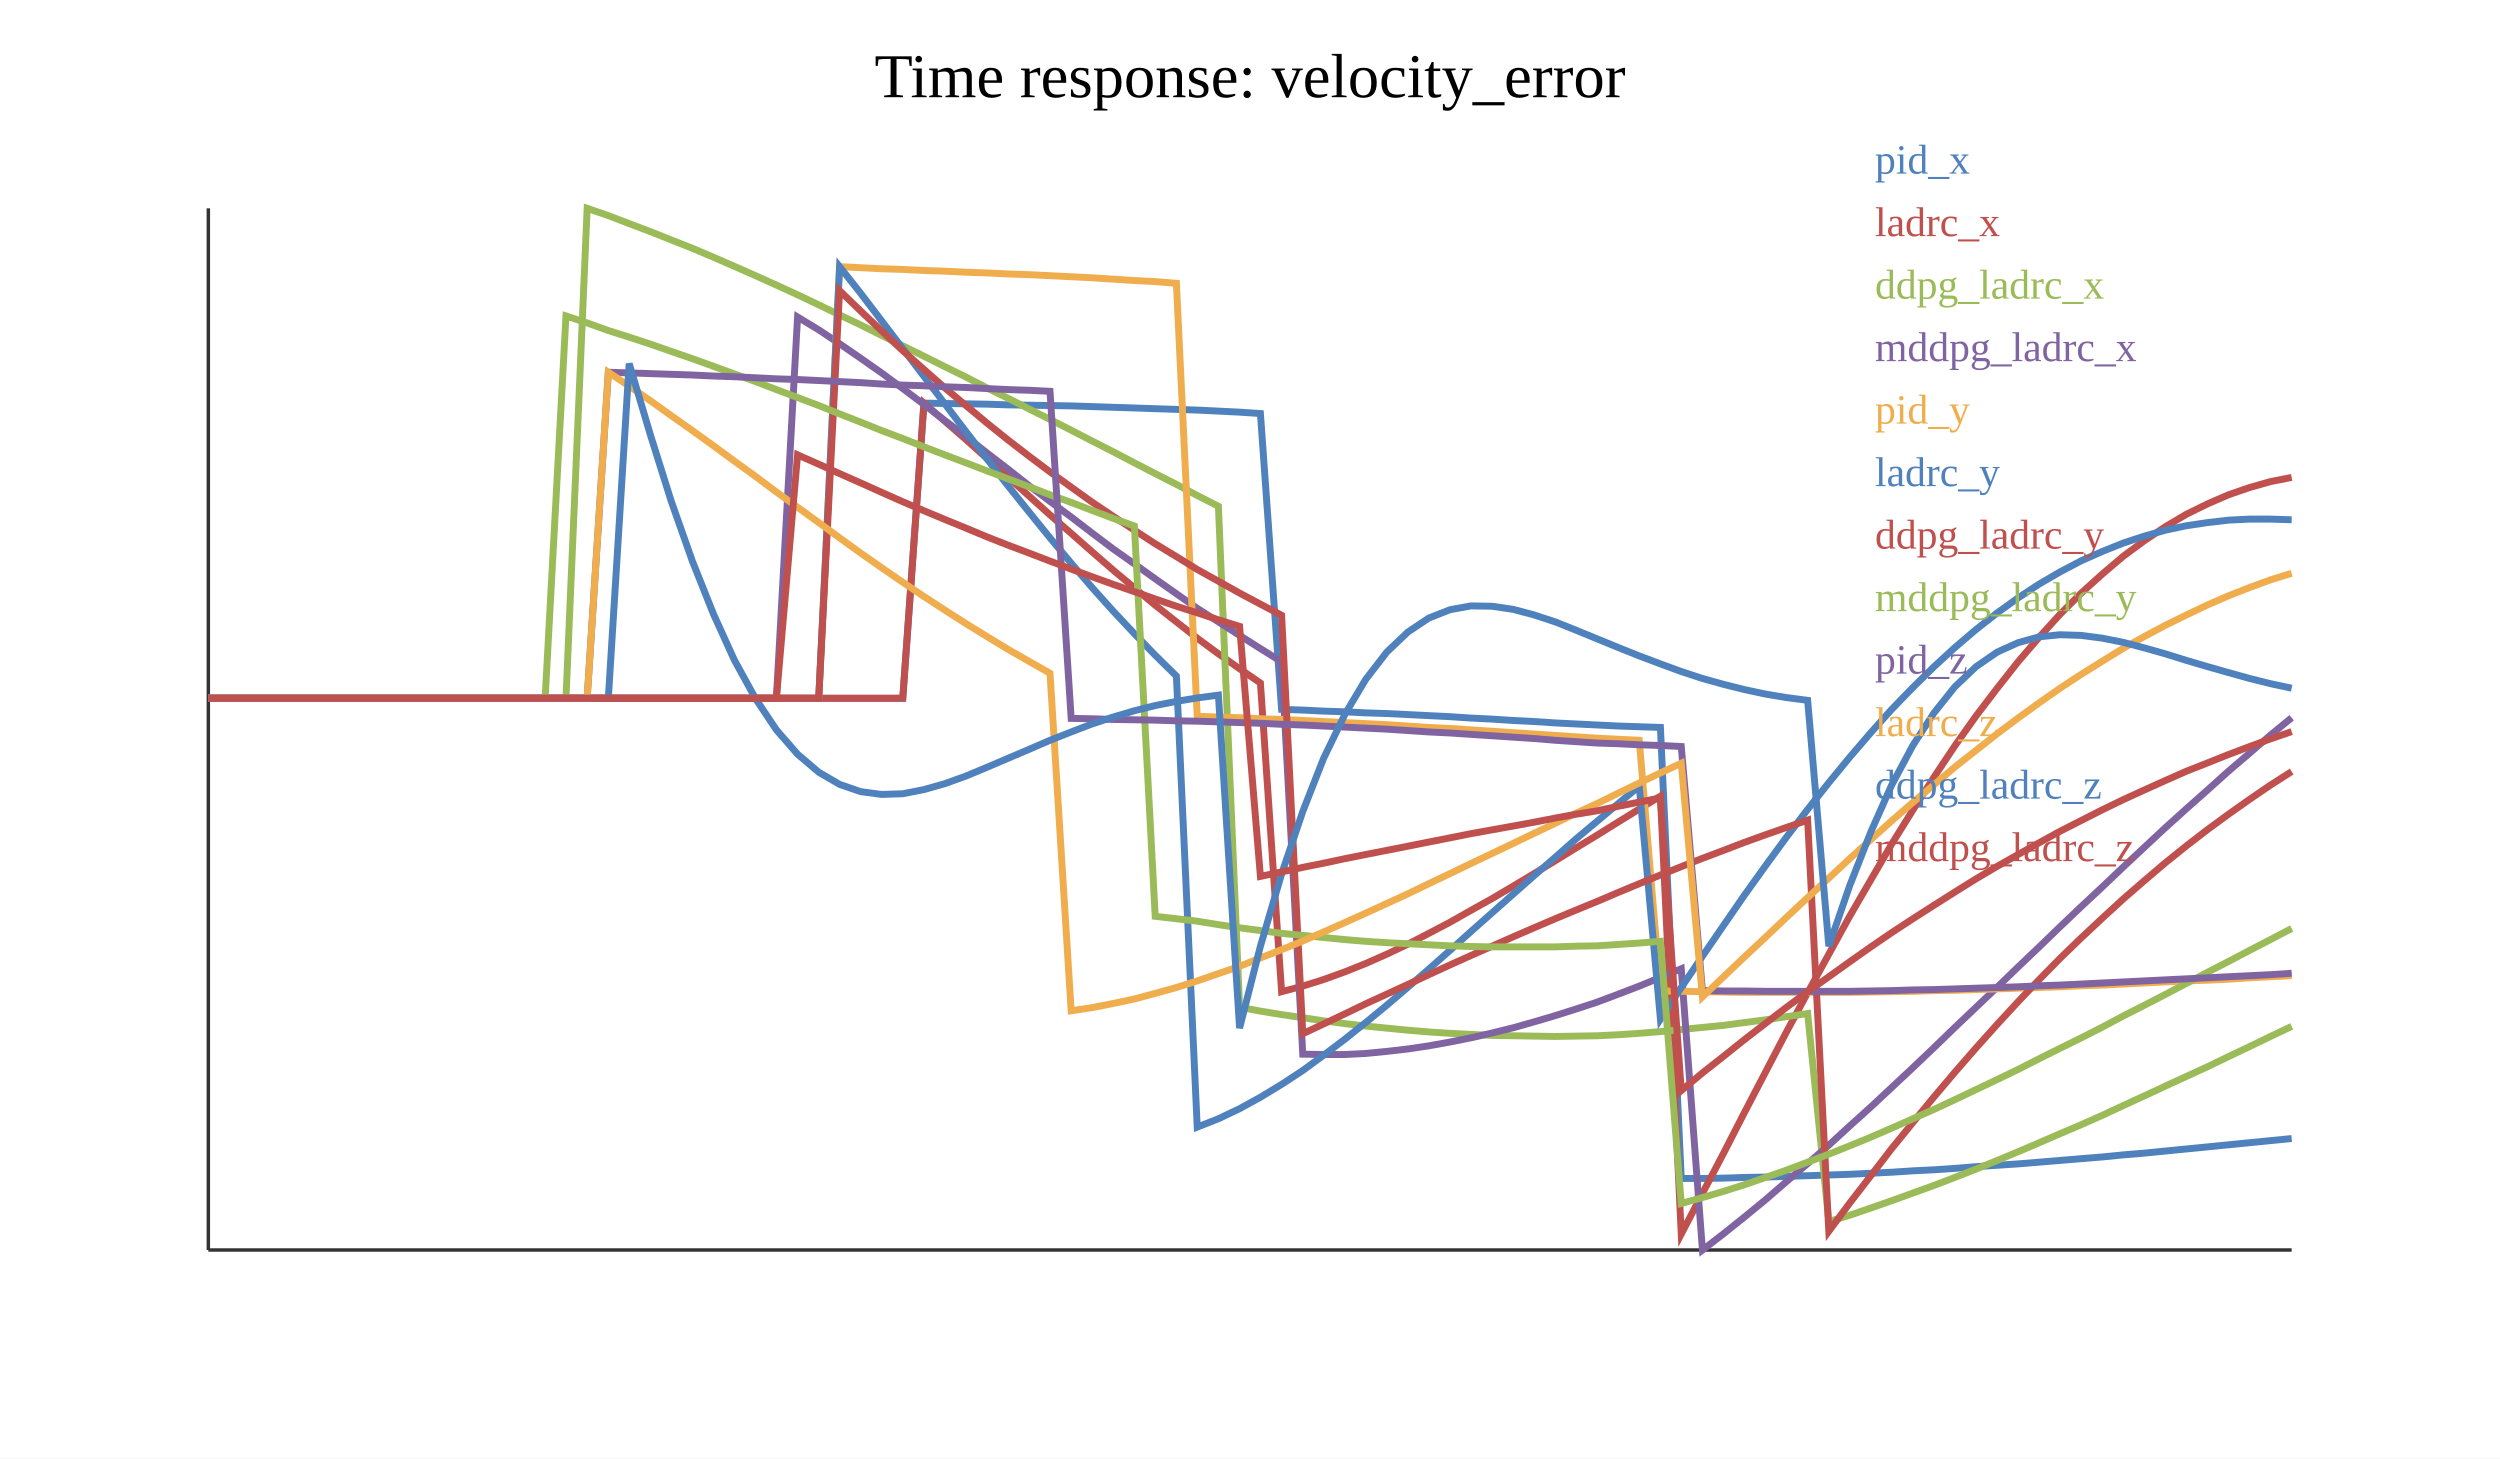
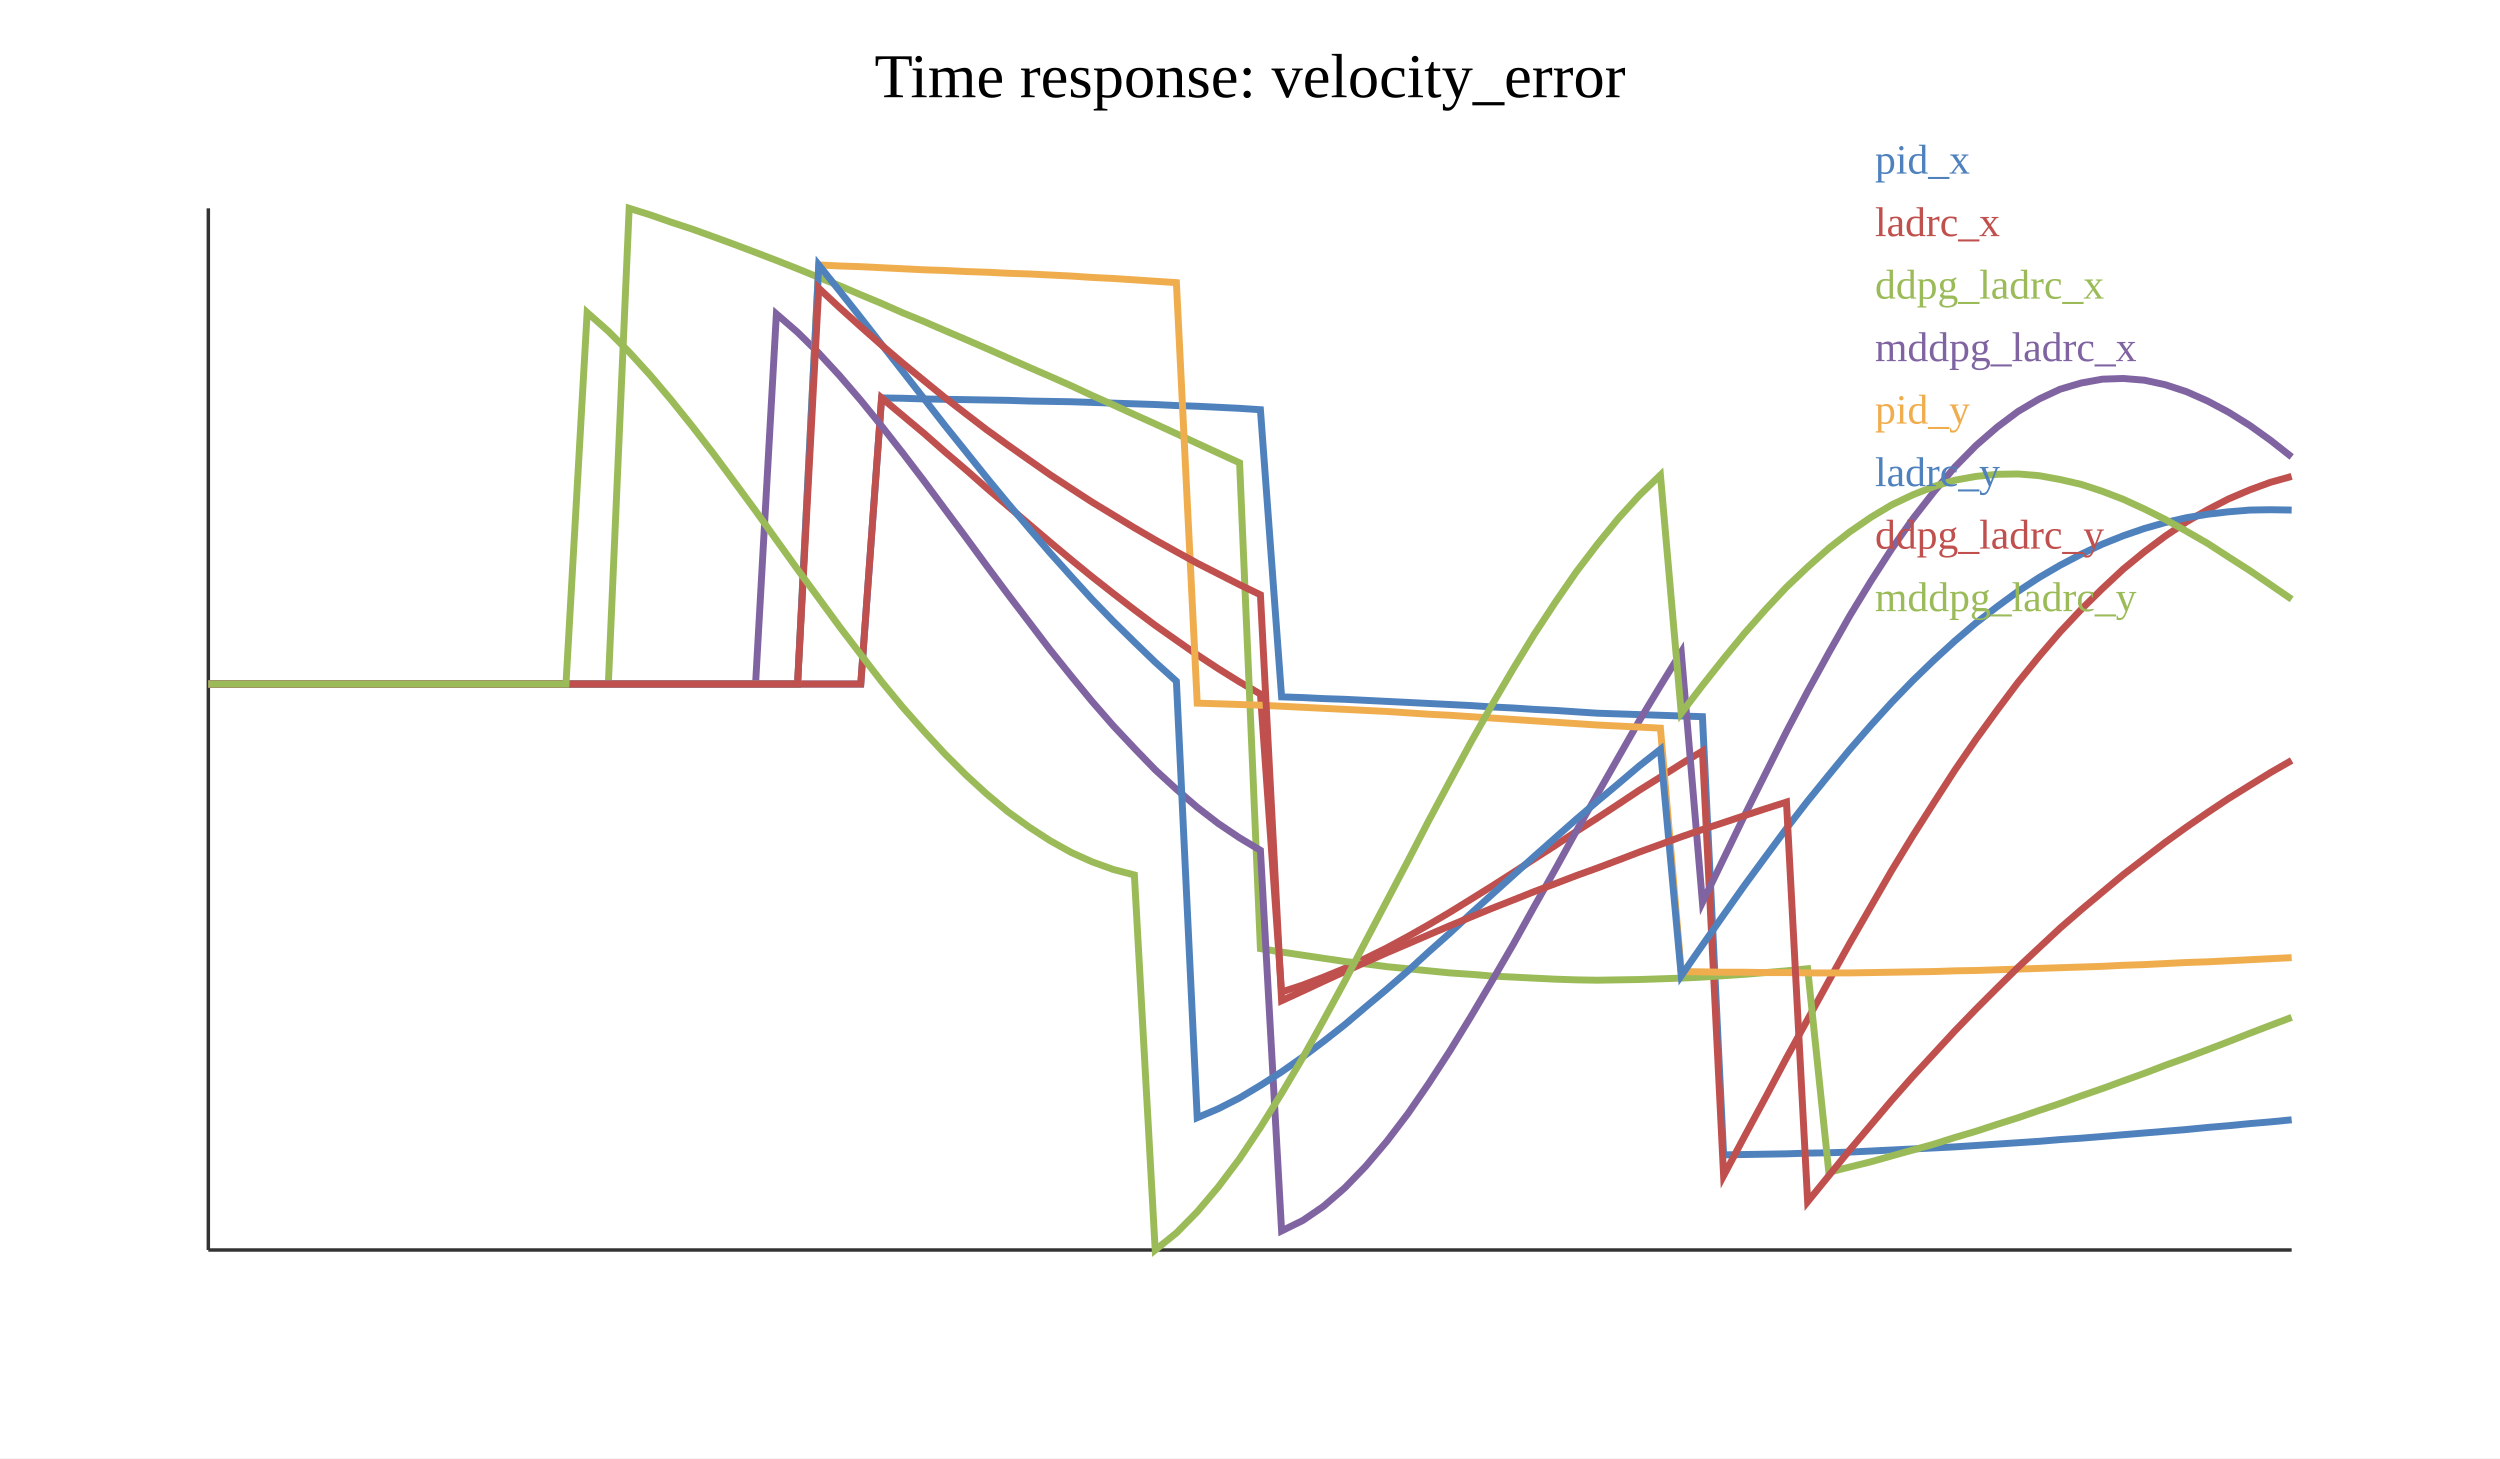
<svg xmlns="http://www.w3.org/2000/svg" width="720" height="420">
  <rect width="100%" height="100%" fill="white" />
  <line x1="60" y1="360" x2="660" y2="360" stroke="#333" />
  <line x1="60" y1="60" x2="60" y2="360" stroke="#333" />
-   <polyline fill="none" stroke="#4f81bd" stroke-width="2" points="60.0,201.1 66.1,201.1 72.1,201.1 78.2,201.1 84.2,201.1 90.3,201.1 96.4,201.1 102.4,201.1 108.5,201.1 114.5,201.1 120.6,201.1 126.7,201.1 132.7,201.1 138.8,201.1 144.8,201.1 150.9,201.1 157.0,201.1 163.0,201.1 169.1,201.1 175.2,201.1 181.2,201.1 187.3,201.1 193.3,201.1 199.4,201.1 205.5,201.1 211.5,201.1 217.6,201.1 223.6,201.1 229.7,201.1 235.8,201.1 241.8,201.1 247.9,201.1 253.9,201.1 260.0,201.1 266.1,116.1 272.1,116.2 278.2,116.3 284.2,116.4 290.3,116.6 296.4,116.7 302.4,116.8 308.5,116.9 314.5,117.1 320.6,117.3 326.7,117.5 332.7,117.7 338.8,117.9 344.8,118.1 350.9,118.4 357.0,118.7 363.0,119.1 369.1,204.3 375.2,204.5 381.2,204.8 387.3,205.0 393.3,205.3 399.4,205.5 405.5,205.8 411.5,206.1 417.6,206.4 423.6,206.8 429.7,207.1 435.8,207.5 441.8,207.8 447.9,208.2 453.9,208.5 460.0,208.8 466.1,209.1 472.1,209.3 478.2,209.5 484.2,339.4 490.3,339.4 496.4,339.3 502.4,339.1 508.5,339.0 514.5,338.8 520.6,338.6 526.7,338.4 532.7,338.2 538.8,337.9 544.8,337.6 550.9,337.2 557.0,336.9 563.0,336.5 569.1,336.0 575.2,335.6 581.2,335.2 587.3,334.7 593.3,334.2 599.4,333.7 605.5,333.2 611.5,332.6 617.6,332.1 623.6,331.5 629.7,330.9 635.8,330.3 641.8,329.7 647.9,329.1 653.9,328.5 660.0,327.9" />
-   <polyline fill="none" stroke="#c0504d" stroke-width="2" points="60.0,201.1 66.1,201.1 72.1,201.1 78.2,201.1 84.2,201.1 90.3,201.1 96.4,201.1 102.4,201.1 108.5,201.1 114.5,201.1 120.6,201.1 126.7,201.1 132.7,201.1 138.8,201.1 144.8,201.1 150.9,201.1 157.0,201.1 163.0,201.1 169.1,201.1 175.2,201.1 181.2,201.1 187.3,201.1 193.3,201.1 199.4,201.1 205.5,201.1 211.5,201.1 217.6,201.1 223.6,201.1 229.7,201.1 235.8,201.1 241.8,201.1 247.9,201.1 253.9,201.1 260.0,201.1 266.1,116.1 272.1,121.3 278.2,126.6 284.2,132.0 290.3,137.4 296.4,142.9 302.4,148.3 308.5,153.6 314.5,158.9 320.6,164.2 326.7,169.3 332.7,174.3 338.8,179.1 344.8,183.8 350.9,188.3 357.0,192.6 363.0,196.7 369.1,285.6 375.2,284.0 381.2,282.1 387.3,279.9 393.3,277.5 399.4,274.8 405.5,271.9 411.5,268.8 417.6,265.6 423.6,262.2 429.7,258.8 435.8,255.2 441.8,251.6 447.9,247.9 453.9,244.2 460.0,240.5 466.1,236.7 472.1,233.0 478.2,229.3 484.2,355.4 490.3,343.7 496.4,332.1 502.4,320.4 508.5,308.7 514.5,297.2 520.6,285.9 526.7,274.8 532.7,263.9 538.8,253.4 544.8,243.1 550.9,233.3 557.0,223.8 563.0,214.8 569.1,206.2 575.2,198.2 581.2,190.6 587.3,183.5 593.3,176.9 599.4,170.8 605.5,165.3 611.5,160.2 617.6,155.7 623.6,151.7 629.7,148.1 635.8,145.1 641.8,142.5 647.9,140.4 653.9,138.7 660.0,137.5" />
-   <polyline fill="none" stroke="#9bbb59" stroke-width="2" points="60.0,201.1 66.1,201.1 72.1,201.1 78.2,201.1 84.2,201.1 90.3,201.1 96.4,201.1 102.4,201.1 108.5,201.1 114.5,201.1 120.6,201.1 126.7,201.1 132.7,201.1 138.8,201.1 144.8,201.1 150.9,201.1 157.0,201.1 163.0,201.1 169.1,60.0 175.2,62.1 181.2,64.4 187.3,66.7 193.3,69.1 199.4,71.5 205.5,74.1 211.5,76.7 217.6,79.4 223.6,82.1 229.7,84.9 235.8,87.8 241.8,90.7 247.9,93.6 253.9,96.6 260.0,99.6 266.1,102.6 272.1,105.6 278.2,108.6 284.2,111.7 290.3,114.7 296.4,117.8 302.4,120.8 308.5,123.9 314.5,127.0 320.6,130.1 326.7,133.3 332.7,136.4 338.8,139.5 344.8,142.7 350.9,145.8 357.0,290.1 363.0,291.2 369.1,292.2 375.2,293.1 381.2,294.0 387.3,294.8 393.3,295.5 399.4,296.1 405.5,296.7 411.5,297.2 417.6,297.6 423.6,297.9 429.7,298.2 435.8,298.3 441.8,298.4 447.9,298.5 453.9,298.4 460.0,298.3 466.1,298.0 472.1,297.6 478.2,297.1 484.2,296.5 490.3,295.9 496.4,295.3 502.4,294.5 508.5,293.7 514.5,292.8 520.6,291.9 526.7,351.8 532.7,350.0 538.8,347.9 544.8,345.8 550.9,343.6 557.0,341.4 563.0,339.1 569.1,336.7 575.2,334.2 581.2,331.7 587.3,329.1 593.3,326.5 599.4,323.9 605.5,321.2 611.5,318.4 617.6,315.6 623.6,312.8 629.7,310.0 635.8,307.2 641.8,304.3 647.9,301.4 653.9,298.5 660.0,295.6" />
-   <polyline fill="none" stroke="#8064a2" stroke-width="2" points="60.0,201.1 66.1,201.1 72.1,201.1 78.2,201.1 84.2,201.1 90.3,201.1 96.4,201.1 102.4,201.1 108.5,201.1 114.5,201.1 120.6,201.1 126.7,201.1 132.7,201.1 138.8,201.1 144.8,201.1 150.9,201.1 157.0,201.1 163.0,201.1 169.1,201.1 175.2,201.1 181.2,201.1 187.3,201.1 193.3,201.1 199.4,201.1 205.5,201.1 211.5,201.1 217.6,201.1 223.6,201.1 229.7,91.3 235.8,95.0 241.8,99.0 247.9,103.2 253.9,107.4 260.0,111.9 266.1,116.5 272.1,121.1 278.2,125.7 284.2,130.4 290.3,135.1 296.4,139.9 302.4,144.4 308.5,148.9 314.5,153.5 320.6,158.1 326.7,162.4 332.7,166.7 338.8,171.0 344.8,175.2 350.9,179.1 357.0,183.0 363.0,186.8 369.1,190.6 375.2,303.6 381.2,303.7 387.3,303.7 393.3,303.4 399.4,302.8 405.5,302.1 411.5,301.2 417.6,300.1 423.6,298.9 429.7,297.5 435.8,296.0 441.8,294.3 447.9,292.5 453.9,290.6 460.0,288.6 466.1,286.3 472.1,284.0 478.2,281.5 484.2,279.0 490.3,360.0 496.4,355.3 502.4,350.5 508.5,345.5 514.5,340.3 520.6,335.1 526.7,329.8 532.7,324.3 538.8,318.8 544.8,313.2 550.9,307.5 557.0,301.7 563.0,295.9 569.1,290.1 575.2,284.3 581.2,278.5 587.3,272.7 593.3,266.9 599.4,261.1 605.5,255.4 611.5,249.7 617.6,244.0 623.6,238.4 629.7,232.9 635.8,227.5 641.8,222.1 647.9,216.9 653.9,211.7 660.0,206.7" />
-   <polyline fill="none" stroke="#f0ad4e" stroke-width="2" points="60.0,201.1 66.1,201.1 72.1,201.1 78.2,201.1 84.2,201.1 90.3,201.1 96.4,201.1 102.4,201.1 108.5,201.1 114.5,201.1 120.6,201.1 126.7,201.1 132.7,201.1 138.8,201.1 144.8,201.1 150.9,201.1 157.0,201.1 163.0,201.1 169.1,201.1 175.2,201.1 181.2,201.1 187.3,201.1 193.3,201.1 199.4,201.1 205.5,201.1 211.5,201.1 217.6,201.1 223.6,201.1 229.7,201.1 235.8,201.1 241.8,76.8 247.9,77.1 253.9,77.4 260.0,77.6 266.1,77.9 272.1,78.1 278.2,78.4 284.2,78.6 290.3,78.9 296.4,79.1 302.4,79.4 308.5,79.7 314.5,80.0 320.6,80.4 326.7,80.8 332.7,81.1 338.8,81.6 344.8,206.3 350.9,206.5 357.0,206.7 363.0,207.0 369.1,207.2 375.2,207.5 381.2,207.8 387.3,208.1 393.3,208.4 399.4,208.7 405.5,209.1 411.5,209.5 417.6,209.8 423.6,210.2 429.7,210.6 435.8,211.0 441.8,211.4 447.9,211.8 453.9,212.2 460.0,212.6 466.1,212.9 472.1,213.2 478.2,285.4 484.2,285.5 490.3,285.6 496.4,285.7 502.4,285.8 508.5,285.8 514.5,285.8 520.6,285.8 526.7,285.8 532.7,285.8 538.8,285.7 544.8,285.6 550.9,285.5 557.0,285.3 563.0,285.2 569.1,285.0 575.2,284.8 581.2,284.6 587.3,284.4 593.3,284.2 599.4,283.9 605.5,283.7 611.5,283.4 617.6,283.1 623.6,282.8 629.7,282.5 635.8,282.3 641.8,282.0 647.9,281.6 653.9,281.3 660.0,281.0" />
-   <polyline fill="none" stroke="#4f81bd" stroke-width="2" points="60.0,201.1 66.1,201.1 72.1,201.1 78.2,201.1 84.2,201.1 90.3,201.1 96.4,201.1 102.4,201.1 108.5,201.1 114.5,201.1 120.6,201.1 126.7,201.1 132.7,201.1 138.8,201.1 144.8,201.1 150.9,201.1 157.0,201.1 163.0,201.1 169.1,201.1 175.2,201.1 181.2,201.1 187.3,201.1 193.3,201.1 199.4,201.1 205.5,201.1 211.5,201.1 217.6,201.1 223.6,201.1 229.7,201.1 235.8,201.1 241.8,76.8 247.9,84.5 253.9,92.4 260.0,100.4 266.1,108.4 272.1,116.3 278.2,124.3 284.2,132.1 290.3,139.9 296.4,147.5 302.4,154.9 308.5,162.2 314.5,169.2 320.6,176.0 326.7,182.5 332.7,188.7 338.8,194.7 344.8,324.6 350.9,322.2 357.0,319.3 363.0,316.0 369.1,312.3 375.2,308.3 381.2,303.9 387.3,299.3 393.3,294.5 399.4,289.5 405.5,284.3 411.5,279.1 417.6,273.7 423.6,268.3 429.7,262.9 435.8,257.5 441.8,252.2 447.9,246.9 453.9,241.6 460.0,236.5 466.1,231.4 472.1,226.4 478.2,293.5 484.2,284.4 490.3,275.4 496.4,266.5 502.4,257.8 508.5,249.3 514.5,241.1 520.6,233.1 526.7,225.4 532.7,218.1 538.8,211.0 544.8,204.3 550.9,198.0 557.0,192.0 563.0,186.5 569.1,181.3 575.2,176.5 581.2,172.2 587.3,168.2 593.3,164.7 599.4,161.5 605.5,158.8 611.5,156.4 617.6,154.4 623.6,152.7 629.7,151.4 635.8,150.5 641.8,149.8 647.9,149.5 653.9,149.5 660.0,149.7" />
-   <polyline fill="none" stroke="#c0504d" stroke-width="2" points="60.0,201.1 66.1,201.1 72.1,201.1 78.2,201.1 84.2,201.1 90.3,201.1 96.4,201.1 102.4,201.1 108.5,201.1 114.5,201.1 120.6,201.1 126.7,201.1 132.7,201.1 138.8,201.1 144.8,201.1 150.9,201.1 157.0,201.1 163.0,201.1 169.1,201.1 175.2,201.1 181.2,201.1 187.3,201.1 193.3,201.1 199.4,201.1 205.5,201.1 211.5,201.1 217.6,201.1 223.6,201.1 229.7,201.1 235.8,201.1 241.8,83.7 247.9,89.6 253.9,95.3 260.0,101.0 266.1,106.4 272.1,111.7 278.2,116.8 284.2,121.8 290.3,126.7 296.4,131.4 302.4,135.9 308.5,140.3 314.5,144.6 320.6,148.7 326.7,152.7 332.7,156.6 338.8,160.3 344.8,164.0 350.9,167.4 357.0,170.8 363.0,174.0 369.1,177.2 375.2,297.7 381.2,294.9 387.3,292.0 393.3,289.1 399.4,286.3 405.5,283.5 411.5,280.7 417.6,277.9 423.6,275.2 429.7,272.5 435.8,269.8 441.8,267.2 447.9,264.6 453.9,262.1 460.0,259.6 466.1,257.0 472.1,254.5 478.2,252.0 484.2,249.6 490.3,247.2 496.4,244.9 502.4,242.6 508.5,240.4 514.5,238.3 520.6,236.2 526.7,354.6 532.7,346.5 538.8,338.6 544.8,330.8 550.9,323.3 557.0,315.9 563.0,308.8 569.1,301.8 575.2,295.0 581.2,288.5 587.3,282.1 593.3,276.0 599.4,270.1 605.5,264.4 611.5,258.9 617.6,253.6 623.6,248.5 629.7,243.6 635.8,238.9 641.8,234.5 647.9,230.2 653.9,226.1 660.0,222.2" />
-   <polyline fill="none" stroke="#9bbb59" stroke-width="2" points="60.0,201.1 66.1,201.1 72.1,201.1 78.2,201.1 84.2,201.1 90.3,201.1 96.4,201.1 102.4,201.1 108.5,201.1 114.5,201.1 120.6,201.1 126.7,201.1 132.7,201.1 138.8,201.1 144.8,201.1 150.9,201.1 157.0,201.1 163.0,91.0 169.1,93.0 175.2,95.2 181.2,97.1 187.3,99.1 193.3,101.2 199.4,103.3 205.5,105.5 211.5,107.7 217.6,109.9 223.6,112.2 229.7,114.5 235.8,116.8 241.8,119.2 247.9,121.6 253.9,124.0 260.0,126.3 266.1,128.7 272.1,131.0 278.2,133.3 284.2,135.6 290.3,137.9 296.4,140.2 302.4,142.5 308.5,144.7 314.5,147.0 320.6,149.3 326.7,151.5 332.7,263.9 338.8,264.6 344.8,265.3 350.9,266.3 357.0,267.2 363.0,268.0 369.1,268.8 375.2,269.4 381.2,270.0 387.3,270.6 393.3,271.1 399.4,271.5 405.5,271.8 411.5,272.1 417.6,272.4 423.6,272.6 429.7,272.7 435.8,272.7 441.8,272.7 447.9,272.7 453.9,272.5 460.0,272.4 466.1,272.0 472.1,271.6 478.2,271.1 484.2,346.6 490.3,344.9 496.4,343.1 502.4,341.2 508.5,339.1 514.5,337.0 520.6,334.7 526.7,332.4 532.7,330.0 538.8,327.5 544.8,324.9 550.9,322.2 557.0,319.5 563.0,316.7 569.1,313.8 575.2,310.9 581.2,308.0 587.3,304.9 593.3,301.9 599.4,298.9 605.5,295.8 611.5,292.6 617.6,289.5 623.6,286.4 629.7,283.2 635.8,280.0 641.8,276.9 647.9,273.7 653.9,270.6 660.0,267.4" />
-   <polyline fill="none" stroke="#8064a2" stroke-width="2" points="60.0,201.1 66.1,201.1 72.1,201.1 78.2,201.1 84.2,201.1 90.3,201.1 96.4,201.1 102.4,201.1 108.5,201.1 114.5,201.1 120.6,201.1 126.7,201.1 132.7,201.1 138.8,201.1 144.8,201.1 150.9,201.1 157.0,201.1 163.0,201.1 169.1,201.1 175.2,107.2 181.2,107.4 187.3,107.6 193.3,107.8 199.4,108.0 205.5,108.3 211.5,108.5 217.6,108.8 223.6,109.1 229.7,109.3 235.8,109.6 241.8,109.9 247.9,110.2 253.9,110.6 260.0,110.9 266.1,111.1 272.1,111.4 278.2,111.6 284.2,111.9 290.3,112.2 296.4,112.4 302.4,112.7 308.5,206.9 314.5,207.0 320.6,207.2 326.7,207.3 332.7,207.4 338.8,207.6 344.8,207.7 350.9,207.9 357.0,208.1 363.0,208.3 369.1,208.6 375.2,208.8 381.2,209.1 387.3,209.4 393.3,209.7 399.4,210.0 405.5,210.4 411.5,210.8 417.6,211.1 423.6,211.5 429.7,211.9 435.8,212.3 441.8,212.7 447.9,213.2 453.9,213.6 460.0,214.0 466.1,214.2 472.1,214.5 478.2,214.7 484.2,215.0 490.3,285.3 496.4,285.4 502.4,285.4 508.5,285.5 514.5,285.5 520.6,285.5 526.7,285.5 532.7,285.5 538.8,285.4 544.8,285.3 550.9,285.1 557.0,285.0 563.0,284.8 569.1,284.6 575.2,284.4 581.2,284.2 587.3,283.9 593.3,283.7 599.4,283.4 605.5,283.1 611.5,282.8 617.6,282.5 623.6,282.2 629.7,281.9 635.8,281.6 641.8,281.3 647.9,281.0 653.9,280.7 660.0,280.3" />
-   <polyline fill="none" stroke="#f0ad4e" stroke-width="2" points="60.0,201.1 66.1,201.1 72.1,201.1 78.2,201.1 84.2,201.1 90.3,201.1 96.4,201.1 102.4,201.1 108.5,201.1 114.5,201.1 120.6,201.1 126.7,201.1 132.7,201.1 138.8,201.1 144.8,201.1 150.9,201.1 157.0,201.1 163.0,201.1 169.1,201.1 175.2,107.2 181.2,111.2 187.3,115.4 193.3,119.7 199.4,124.0 205.5,128.4 211.5,132.8 217.6,137.2 223.6,141.7 229.7,146.1 235.8,150.5 241.8,154.9 247.9,159.3 253.9,163.5 260.0,167.7 266.1,171.8 272.1,175.7 278.2,179.6 284.2,183.3 290.3,187.0 296.4,190.5 302.4,193.9 308.5,291.1 314.5,290.2 320.6,289.0 326.7,287.7 332.7,286.1 338.8,284.4 344.8,282.5 350.9,280.4 357.0,278.3 363.0,275.9 369.1,273.5 375.2,271.0 381.2,268.4 387.3,265.7 393.3,263.0 399.4,260.2 405.5,257.4 411.5,254.5 417.6,251.6 423.6,248.7 429.7,245.8 435.8,242.9 441.8,240.0 447.9,237.1 453.9,234.2 460.0,231.4 466.1,228.4 472.1,225.5 478.2,222.6 484.2,219.8 490.3,287.1 496.4,281.3 502.4,275.6 508.5,269.9 514.5,264.2 520.6,258.5 526.7,252.9 532.7,247.3 538.8,241.8 544.8,236.4 550.9,231.1 557.0,226.0 563.0,220.9 569.1,216.1 575.2,211.3 581.2,206.8 587.3,202.4 593.3,198.2 599.4,194.2 605.5,190.4 611.5,186.7 617.6,183.3 623.6,180.1 629.7,177.1 635.8,174.2 641.8,171.6 647.9,169.2 653.9,167.0 660.0,165.1" />
-   <polyline fill="none" stroke="#4f81bd" stroke-width="2" points="60.0,201.1 66.1,201.1 72.1,201.1 78.2,201.1 84.2,201.1 90.3,201.1 96.4,201.1 102.4,201.1 108.5,201.1 114.5,201.1 120.6,201.1 126.7,201.1 132.7,201.1 138.8,201.1 144.8,201.1 150.9,201.1 157.0,201.1 163.0,201.1 169.1,201.1 175.2,201.1 181.2,104.7 187.3,125.2 193.3,144.3 199.4,161.6 205.5,176.9 211.5,190.1 217.6,201.2 223.6,210.2 229.7,217.2 235.8,222.4 241.8,225.9 247.9,228.0 253.9,228.8 260.0,228.6 266.1,227.4 272.1,225.7 278.2,223.5 284.2,221.0 290.3,218.4 296.4,215.8 302.4,213.2 308.5,210.8 314.5,208.5 320.6,206.5 326.7,204.7 332.7,203.2 338.8,202.0 344.8,201.0 350.9,200.2 357.0,296.1 363.0,272.5 369.1,251.7 375.2,233.7 381.2,218.4 387.3,205.8 393.3,195.7 399.4,187.8 405.5,182.0 411.5,178.0 417.6,175.6 423.6,174.5 429.7,174.6 435.8,175.5 441.8,177.1 447.9,179.1 453.9,181.5 460.0,184.0 466.1,186.5 472.1,188.9 478.2,191.2 484.2,193.4 490.3,195.4 496.4,197.1 502.4,198.6 508.5,199.9 514.5,200.9 520.6,201.7 526.7,272.5 532.7,255.1 538.8,239.6 544.8,226.1 550.9,214.7 557.0,205.3 563.0,197.8 569.1,192.0 575.2,187.8 581.2,185.1 587.3,183.4 593.3,182.8 599.4,183.0 605.5,183.8 611.5,185.0 617.6,186.6 623.6,188.3 629.7,190.2 635.8,192.0 641.8,193.7 647.9,195.4 653.9,196.9 660.0,198.2" />
-   <polyline fill="none" stroke="#c0504d" stroke-width="2" points="60.0,201.1 66.1,201.1 72.1,201.1 78.2,201.1 84.2,201.1 90.3,201.1 96.4,201.1 102.4,201.1 108.5,201.1 114.5,201.1 120.6,201.1 126.7,201.1 132.7,201.1 138.8,201.1 144.8,201.1 150.9,201.1 157.0,201.1 163.0,201.1 169.1,201.1 175.2,201.1 181.2,201.1 187.3,201.1 193.3,201.1 199.4,201.1 205.5,201.1 211.5,201.1 217.6,201.1 223.6,201.1 229.7,131.0 235.8,133.7 241.8,136.4 247.9,139.1 253.9,141.8 260.0,144.5 266.1,147.1 272.1,149.6 278.2,152.1 284.2,154.6 290.3,157.0 296.4,159.3 302.4,161.6 308.5,163.9 314.5,166.1 320.6,168.3 326.7,170.4 332.7,172.5 338.8,174.6 344.8,176.5 350.9,178.5 357.0,180.4 363.0,252.4 369.1,251.1 375.2,249.8 381.2,248.6 387.3,247.3 393.3,246.1 399.4,244.9 405.5,243.7 411.5,242.5 417.6,241.3 423.6,240.1 429.7,239.0 435.8,237.9 441.8,236.8 447.9,235.6 453.9,234.5 460.0,233.5 466.1,232.2 472.1,231.0 478.2,229.8 484.2,314.1 490.3,309.0 496.4,304.2 502.4,299.4 508.5,294.7 514.5,290.1 520.6,285.6 526.7,281.3 532.7,277.0 538.8,272.7 544.8,268.6 550.9,264.6 557.0,260.7 563.0,256.9 569.1,253.1 575.2,249.5 581.2,246.1 587.3,242.7 593.3,239.4 599.4,236.3 605.5,233.2 611.5,230.3 617.6,227.5 623.6,224.8 629.7,222.1 635.8,219.7 641.8,217.3 647.9,215.0 653.9,212.8 660.0,210.7" />
+   <polyline fill="none" stroke="#4f81bd" stroke-width="2" points="60.0,197.0 66.1,197.0 72.1,197.0 78.2,197.0 84.2,197.0 90.3,197.0 96.4,197.0 102.4,197.0 108.5,197.0 114.5,197.0 120.6,197.0 126.7,197.0 132.7,197.0 138.8,197.0 144.8,197.0 150.9,197.0 157.0,197.0 163.0,197.0 169.1,197.0 175.2,197.0 181.2,197.0 187.3,197.0 193.3,197.0 199.4,197.0 205.5,197.0 211.5,197.0 217.6,197.0 223.6,197.0 229.7,197.0 235.8,197.0 241.8,197.0 247.9,197.0 253.9,114.6 260.0,114.7 266.1,114.9 272.1,115.0 278.2,115.1 284.2,115.2 290.3,115.3 296.4,115.5 302.4,115.6 308.5,115.7 314.5,115.9 320.6,116.1 326.7,116.3 332.7,116.5 338.8,116.8 344.8,117.0 350.9,117.3 357.0,117.6 363.0,118.0 369.1,200.7 375.2,200.9 381.2,201.2 387.3,201.4 393.3,201.7 399.4,202.0 405.5,202.3 411.5,202.6 417.6,202.9 423.6,203.2 429.7,203.6 435.8,203.9 441.8,204.3 447.9,204.6 453.9,205.0 460.0,205.4 466.1,205.6 472.1,205.8 478.2,206.0 484.2,206.2 490.3,206.4 496.4,332.6 502.4,332.5 508.5,332.4 514.5,332.3 520.6,332.1 526.7,332.0 532.7,331.8 538.8,331.5 544.8,331.2 550.9,330.9 557.0,330.6 563.0,330.3 569.1,329.9 575.2,329.5 581.2,329.1 587.3,328.7 593.3,328.2 599.4,327.8 605.5,327.3 611.5,326.8 617.6,326.3 623.6,325.8 629.7,325.3 635.8,324.7 641.8,324.2 647.9,323.6 653.9,323.1 660.0,322.5" />
+   <polyline fill="none" stroke="#c0504d" stroke-width="2" points="60.0,197.0 66.1,197.0 72.1,197.0 78.2,197.0 84.2,197.0 90.3,197.0 96.4,197.0 102.4,197.0 108.5,197.0 114.5,197.0 120.6,197.0 126.7,197.0 132.7,197.0 138.8,197.0 144.8,197.0 150.9,197.0 157.0,197.0 163.0,197.0 169.1,197.0 175.2,197.0 181.2,197.0 187.3,197.0 193.3,197.0 199.4,197.0 205.5,197.0 211.5,197.0 217.6,197.0 223.6,197.0 229.7,197.0 235.8,197.0 241.8,197.0 247.9,197.0 253.9,114.6 260.0,119.7 266.1,124.8 272.1,130.1 278.2,135.3 284.2,140.6 290.3,145.8 296.4,151.0 302.4,156.1 308.5,161.2 314.5,166.1 320.6,170.9 326.7,175.6 332.7,180.1 338.8,184.4 344.8,188.6 350.9,192.6 357.0,196.4 363.0,199.9 369.1,285.7 375.2,283.7 381.2,281.4 387.3,278.9 393.3,276.0 399.4,273.0 405.5,269.7 411.5,266.3 417.6,262.7 423.6,259.0 429.7,255.2 435.8,251.3 441.8,247.4 447.9,243.5 453.9,239.5 460.0,235.6 466.1,231.6 472.1,227.6 478.2,223.8 484.2,220.0 490.3,216.3 496.4,338.6 502.4,327.3 508.5,316.0 514.5,304.7 520.6,293.6 526.7,282.5 532.7,271.7 538.8,261.1 544.8,250.7 550.9,240.7 557.0,231.1 563.0,221.8 569.1,212.9 575.2,204.5 581.2,196.5 587.3,189.0 593.3,182.0 599.4,175.5 605.5,169.5 611.5,163.9 617.6,158.9 623.6,154.4 629.7,150.3 635.8,146.8 641.8,143.7 647.9,141.1 653.9,138.9 660.0,137.2" />
+   <polyline fill="none" stroke="#9bbb59" stroke-width="2" points="60.0,197.0 66.1,197.0 72.1,197.0 78.2,197.0 84.2,197.0 90.3,197.0 96.4,197.0 102.4,197.0 108.5,197.0 114.5,197.0 120.6,197.0 126.7,197.0 132.7,197.0 138.8,197.0 144.8,197.0 150.9,197.0 157.0,197.0 163.0,197.0 169.1,197.0 175.2,197.0 181.2,60.0 187.3,61.9 193.3,64.0 199.4,66.0 205.5,68.2 211.5,70.4 217.6,72.7 223.6,75.0 229.7,77.4 235.8,79.9 241.8,82.3 247.9,84.9 253.9,87.4 260.0,90.1 266.1,92.6 272.1,95.2 278.2,97.8 284.2,100.4 290.3,103.1 296.4,105.8 302.4,108.4 308.5,111.1 314.5,113.9 320.6,116.6 326.7,119.4 332.7,122.1 338.8,124.9 344.8,127.7 350.9,130.5 357.0,133.3 363.0,273.2 369.1,274.2 375.2,275.1 381.2,276.0 387.3,276.9 393.3,277.6 399.4,278.4 405.5,279.0 411.5,279.6 417.6,280.2 423.6,280.6 429.7,281.1 435.8,281.4 441.8,281.7 447.9,282.0 453.9,282.2 460.0,282.3 466.1,282.2 472.1,282.1 478.2,281.9 484.2,281.7 490.3,281.4 496.4,281.0 502.4,280.6 508.5,280.1 514.5,279.6 520.6,279.0 526.7,337.6 532.7,336.1 538.8,334.6 544.8,332.9 550.9,331.2 557.0,329.5 563.0,327.6 569.1,325.8 575.2,323.8 581.2,321.9 587.3,319.8 593.3,317.8 599.4,315.6 605.5,313.5 611.5,311.3 617.6,309.1 623.6,306.8 629.7,304.6 635.8,302.3 641.8,300.0 647.9,297.6 653.9,295.3 660.0,293.0" />
+   <polyline fill="none" stroke="#8064a2" stroke-width="2" points="60.0,197.0 66.1,197.0 72.1,197.0 78.2,197.0 84.2,197.0 90.3,197.0 96.4,197.0 102.4,197.0 108.5,197.0 114.5,197.0 120.6,197.0 126.7,197.0 132.7,197.0 138.8,197.0 144.8,197.0 150.9,197.0 157.0,197.0 163.0,197.0 169.1,197.0 175.2,197.0 181.2,197.0 187.3,197.0 193.3,197.0 199.4,197.0 205.5,197.0 211.5,197.0 217.6,197.0 223.6,90.4 229.7,95.7 235.8,101.7 241.8,108.2 247.9,115.3 253.9,122.7 260.0,130.5 266.1,138.5 272.1,146.6 278.2,154.8 284.2,163.0 290.3,171.2 296.4,179.2 302.4,187.1 308.5,194.7 314.5,202.0 320.6,209.0 326.7,215.5 332.7,221.7 338.8,227.3 344.8,232.5 350.9,237.2 357.0,241.3 363.0,244.9 369.1,354.5 375.2,351.5 381.2,347.4 387.3,342.1 393.3,335.9 399.4,328.7 405.5,320.7 411.5,312.0 417.6,302.6 423.6,292.8 429.7,282.5 435.8,272.0 441.8,261.2 447.9,250.4 453.9,239.5 460.0,228.8 466.1,218.1 472.1,207.6 478.2,197.5 484.2,187.8 490.3,259.9 496.4,247.3 502.4,234.9 508.5,222.7 514.5,210.7 520.6,199.1 526.7,188.0 532.7,177.4 538.8,167.4 544.8,158.1 550.9,149.4 557.0,141.6 563.0,134.5 569.1,128.3 575.2,123.0 581.2,118.5 587.3,114.9 593.3,112.1 599.4,110.3 605.5,109.2 611.5,109.0 617.6,109.5 623.6,110.8 629.7,112.8 635.8,115.5 641.8,118.7 647.9,122.5 653.9,126.8 660.0,131.6" />
+   <polyline fill="none" stroke="#f0ad4e" stroke-width="2" points="60.0,197.0 66.1,197.0 72.1,197.0 78.2,197.0 84.2,197.0 90.3,197.0 96.4,197.0 102.4,197.0 108.5,197.0 114.5,197.0 120.6,197.0 126.7,197.0 132.7,197.0 138.8,197.0 144.8,197.0 150.9,197.0 157.0,197.0 163.0,197.0 169.1,197.0 175.2,197.0 181.2,197.0 187.3,197.0 193.3,197.0 199.4,197.0 205.5,197.0 211.5,197.0 217.6,197.0 223.6,197.0 229.7,197.0 235.8,76.3 241.8,76.6 247.9,76.8 253.9,77.1 260.0,77.4 266.1,77.7 272.1,77.9 278.2,78.2 284.2,78.4 290.3,78.7 296.4,78.9 302.4,79.2 308.5,79.5 314.5,79.9 320.6,80.2 326.7,80.6 332.7,81.0 338.8,81.4 344.8,202.5 350.9,202.7 357.0,202.9 363.0,203.1 369.1,203.4 375.2,203.7 381.2,204.0 387.3,204.3 393.3,204.6 399.4,204.9 405.5,205.3 411.5,205.7 417.6,206.0 423.6,206.4 429.7,206.8 435.8,207.2 441.8,207.6 447.9,208.0 453.9,208.4 460.0,208.8 466.1,209.1 472.1,209.4 478.2,209.7 484.2,279.8 490.3,279.9 496.4,280.0 502.4,280.0 508.5,280.1 514.5,280.1 520.6,280.2 526.7,280.2 532.7,280.2 538.8,280.1 544.8,280.0 550.9,279.9 557.0,279.8 563.0,279.6 569.1,279.5 575.2,279.3 581.2,279.1 587.3,278.9 593.3,278.7 599.4,278.5 605.5,278.3 611.5,278.0 617.6,277.8 623.6,277.5 629.7,277.2 635.8,277.0 641.8,276.7 647.9,276.4 653.9,276.1 660.0,275.8" />
+   <polyline fill="none" stroke="#4f81bd" stroke-width="2" points="60.0,197.0 66.1,197.0 72.1,197.0 78.2,197.0 84.2,197.0 90.3,197.0 96.4,197.0 102.4,197.0 108.5,197.0 114.5,197.0 120.6,197.0 126.7,197.0 132.7,197.0 138.8,197.0 144.8,197.0 150.9,197.0 157.0,197.0 163.0,197.0 169.1,197.0 175.2,197.0 181.2,197.0 187.3,197.0 193.3,197.0 199.4,197.0 205.5,197.0 211.5,197.0 217.6,197.0 223.6,197.0 229.7,197.0 235.8,76.3 241.8,83.8 247.9,91.5 253.9,99.2 260.0,107.0 266.1,114.8 272.1,122.5 278.2,130.1 284.2,137.6 290.3,145.0 296.4,152.2 302.4,159.2 308.5,166.0 314.5,172.6 320.6,178.9 326.7,184.9 332.7,190.7 338.8,196.2 344.8,321.9 350.9,319.3 357.0,316.2 363.0,312.6 369.1,308.7 375.2,304.4 381.2,299.9 387.3,295.1 393.3,290.0 399.4,284.9 405.5,279.6 411.5,274.1 417.6,268.7 423.6,263.1 429.7,257.6 435.8,252.1 441.8,246.7 447.9,241.3 453.9,236.0 460.0,230.8 466.1,225.7 472.1,220.6 478.2,215.8 484.2,281.0 490.3,272.2 496.4,263.5 502.4,255.0 508.5,246.7 514.5,238.6 520.6,230.7 526.7,223.2 532.7,215.9 538.8,208.9 544.8,202.3 550.9,196.0 557.0,190.1 563.0,184.6 569.1,179.4 575.2,174.7 581.2,170.3 587.3,166.3 593.3,162.8 599.4,159.6 605.5,156.7 611.5,154.3 617.6,152.2 623.6,150.5 629.7,149.1 635.8,148.1 641.8,147.4 647.9,146.9 653.9,146.8 660.0,146.9" />
+   <polyline fill="none" stroke="#c0504d" stroke-width="2" points="60.0,197.0 66.1,197.0 72.1,197.0 78.2,197.0 84.2,197.0 90.3,197.0 96.4,197.0 102.4,197.0 108.5,197.0 114.5,197.0 120.6,197.0 126.7,197.0 132.7,197.0 138.8,197.0 144.8,197.0 150.9,197.0 157.0,197.0 163.0,197.0 169.1,197.0 175.2,197.0 181.2,197.0 187.3,197.0 193.3,197.0 199.4,197.0 205.5,197.0 211.5,197.0 217.6,197.0 223.6,197.0 229.7,197.0 235.8,83.0 241.8,88.6 247.9,94.1 253.9,99.4 260.0,104.6 266.1,109.6 272.1,114.5 278.2,119.2 284.2,123.8 290.3,128.2 296.4,132.5 302.4,136.7 308.5,140.7 314.5,144.6 320.6,148.3 326.7,152.0 332.7,155.5 338.8,158.9 344.8,162.2 350.9,165.3 357.0,168.4 363.0,171.3 369.1,288.2 375.2,285.4 381.2,282.6 387.3,279.8 393.3,277.1 399.4,274.4 405.5,271.8 411.5,269.2 417.6,266.6 423.6,264.1 429.7,261.6 435.8,259.2 441.8,256.8 447.9,254.5 453.9,252.2 460.0,250.0 466.1,247.7 472.1,245.4 478.2,243.2 484.2,241.0 490.3,238.9 496.4,236.9 502.4,234.9 508.5,232.9 514.5,231.0 520.6,346.1 526.7,338.6 532.7,331.2 538.8,324.0 544.8,316.9 550.9,310.0 557.0,303.4 563.0,296.9 569.1,290.6 575.2,284.5 581.2,278.6 587.3,272.9 593.3,267.3 599.4,262.0 605.5,256.9 611.5,251.9 617.6,247.2 623.6,242.6 629.7,238.2 635.8,234.0 641.8,230.0 647.9,226.2 653.9,222.5 660.0,219.0" />
+   <polyline fill="none" stroke="#9bbb59" stroke-width="2" points="60.0,197.0 66.1,197.0 72.1,197.0 78.2,197.0 84.2,197.0 90.3,197.0 96.4,197.0 102.4,197.0 108.5,197.0 114.5,197.0 120.6,197.0 126.7,197.0 132.7,197.0 138.8,197.0 144.8,197.0 150.9,197.0 157.0,197.0 163.0,197.0 169.1,90.0 175.2,95.4 181.2,101.4 187.3,108.1 193.3,115.2 199.4,122.8 205.5,130.7 211.5,138.8 217.6,147.1 223.6,155.5 229.7,164.0 235.8,172.3 241.8,180.5 247.9,188.5 253.9,196.3 260.0,203.7 266.1,210.6 272.1,217.1 278.2,223.2 284.2,228.7 290.3,233.8 296.4,238.2 302.4,242.1 308.5,245.5 314.5,248.2 320.6,250.4 326.7,252.0 332.7,360.0 338.8,355.1 344.8,349.0 350.9,341.8 357.0,333.7 363.0,324.7 369.1,314.9 375.2,304.6 381.2,293.8 387.3,282.6 393.3,271.1 399.4,259.5 405.5,247.9 411.5,236.3 417.6,224.9 423.6,213.8 429.7,203.0 435.8,192.6 441.8,182.8 447.9,173.5 453.9,164.8 460.0,156.8 466.1,149.3 472.1,142.7 478.2,136.8 484.2,205.4 490.3,197.4 496.4,189.7 502.4,182.4 508.5,175.5 514.5,169.1 520.6,163.3 526.7,157.9 532.7,153.2 538.8,149.0 544.8,145.4 550.9,142.5 557.0,140.1 563.0,138.3 569.1,137.2 575.2,136.6 581.2,136.5 587.3,137.0 593.3,138.1 599.4,139.5 605.5,141.5 611.5,143.8 617.6,146.6 623.6,149.6 629.7,153.0 635.8,156.5 641.8,160.4 647.9,164.3 653.9,168.4 660.0,172.6" />
  <text x="360.0" y="28" text-anchor="middle" font-size="18">Time response: velocity_error</text>
  <text x="540" y="50" font-size="12" fill="#4f81bd">pid_x</text>
  <text x="540" y="68" font-size="12" fill="#c0504d">ladrc_x</text>
  <text x="540" y="86" font-size="12" fill="#9bbb59">ddpg_ladrc_x</text>
  <text x="540" y="104" font-size="12" fill="#8064a2">mddpg_ladrc_x</text>
  <text x="540" y="122" font-size="12" fill="#f0ad4e">pid_y</text>
  <text x="540" y="140" font-size="12" fill="#4f81bd">ladrc_y</text>
  <text x="540" y="158" font-size="12" fill="#c0504d">ddpg_ladrc_y</text>
  <text x="540" y="176" font-size="12" fill="#9bbb59">mddpg_ladrc_y</text>
-   <text x="540" y="194" font-size="12" fill="#8064a2">pid_z</text>
-   <text x="540" y="212" font-size="12" fill="#f0ad4e">ladrc_z</text>
-   <text x="540" y="230" font-size="12" fill="#4f81bd">ddpg_ladrc_z</text>
-   <text x="540" y="248" font-size="12" fill="#c0504d">mddpg_ladrc_z</text>
</svg>
